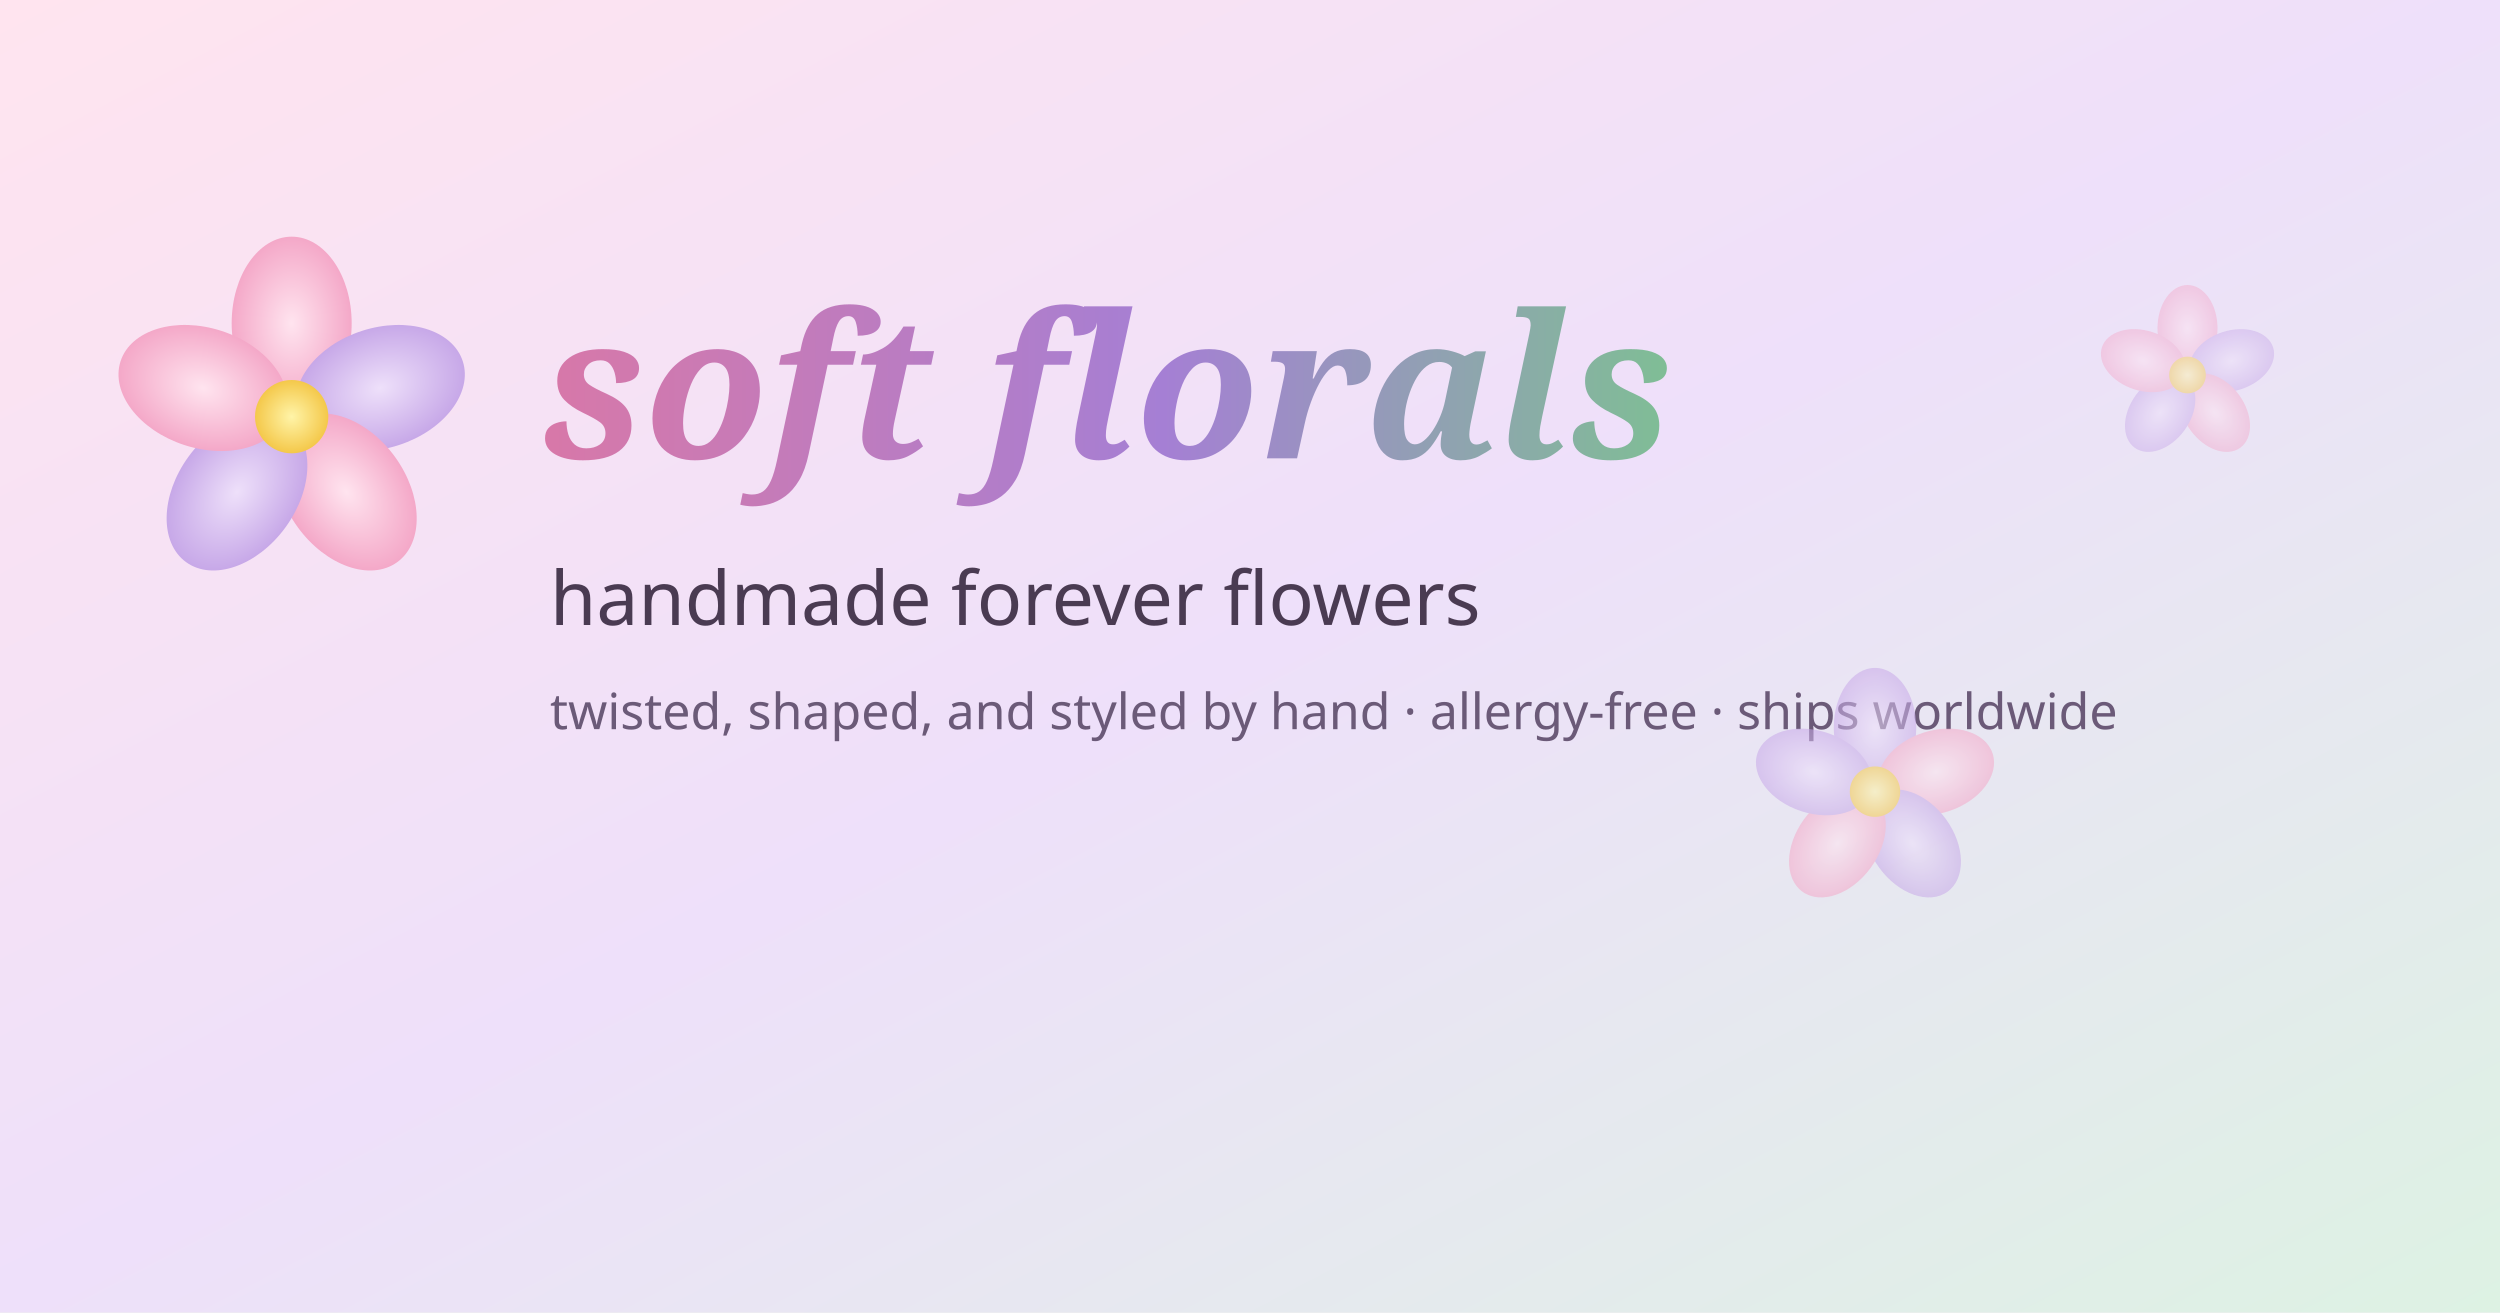
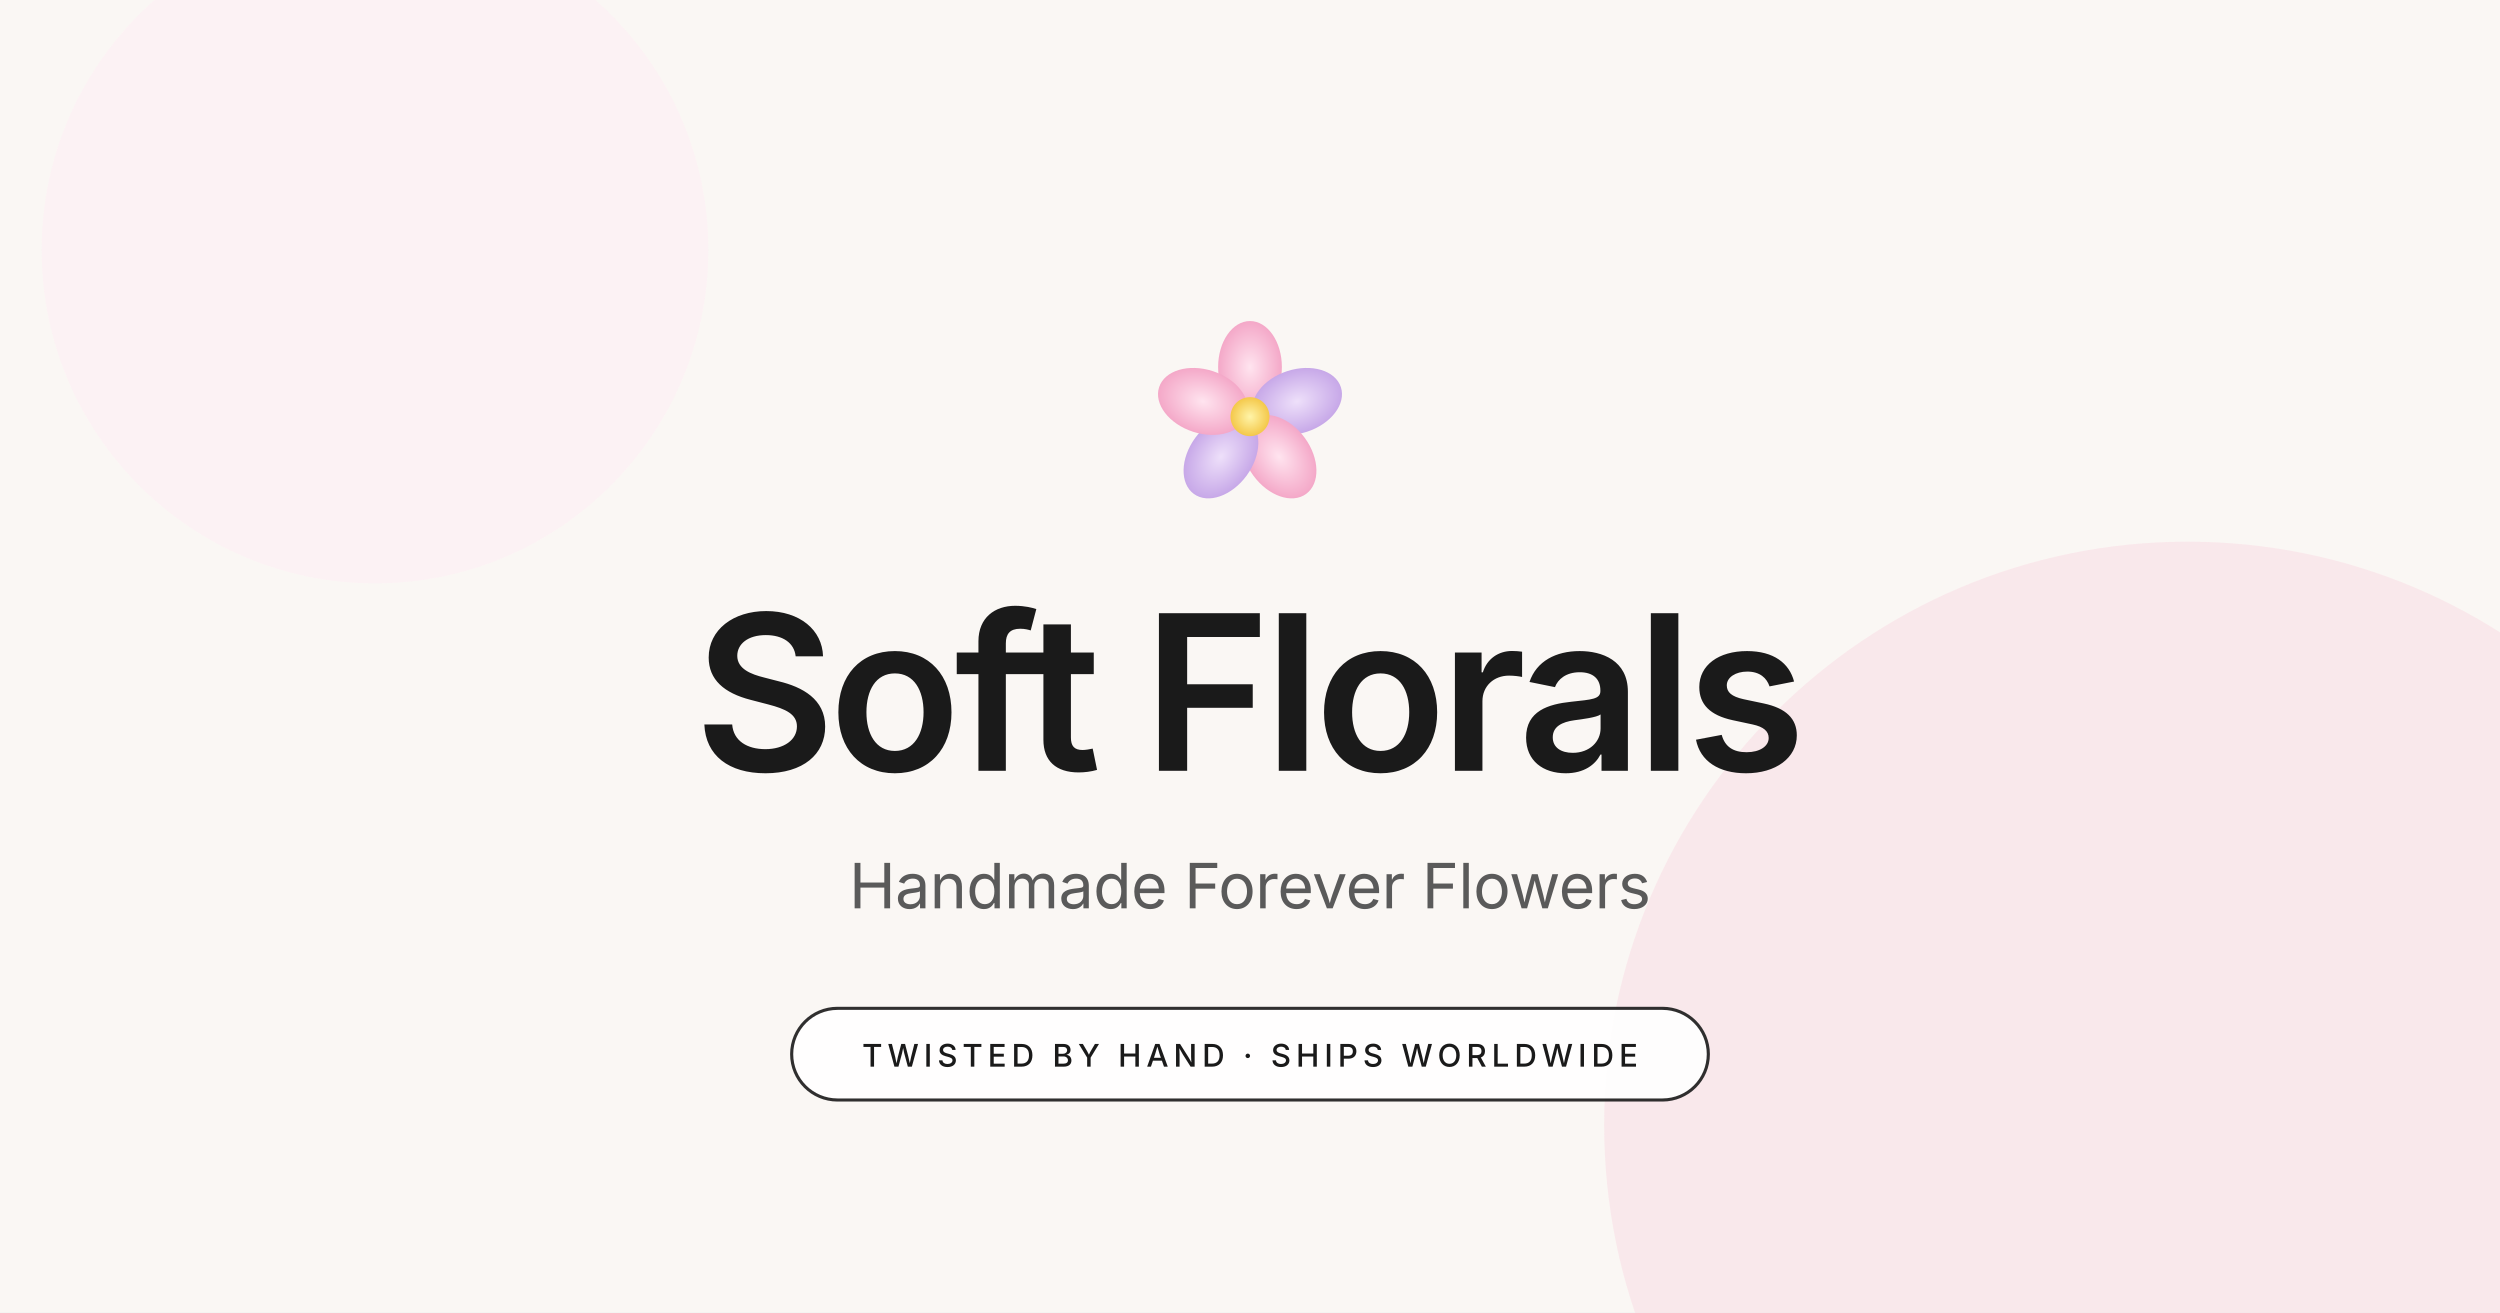
- <svg xmlns="http://www.w3.org/2000/svg" viewBox="0 0 1200 630" fill="none">
+ <svg xmlns="http://www.w3.org/2000/svg" width="1200" height="630" viewBox="0 0 1200 630" fill="none">
  <defs>
-     <linearGradient id="bg" x1="0%" y1="0%" x2="100%" y2="100%">
-       <stop offset="0%" stop-color="#FFE4EF" />
-       <stop offset="50%" stop-color="#EEE0FA" />
-       <stop offset="100%" stop-color="#DDF2E3" />
-     </linearGradient>
-     <radialGradient id="ogp1" cx="50%" cy="50%" r="50%">
+     <radialGradient id="petal" cx="50%" cy="50%" r="50%">
      <stop offset="0%" stop-color="#FFE4EF" />
      <stop offset="100%" stop-color="#F4A8C8" />
    </radialGradient>
-     <radialGradient id="ogp2" cx="50%" cy="50%" r="50%">
+     <radialGradient id="petal2" cx="50%" cy="50%" r="50%">
      <stop offset="0%" stop-color="#EEE0FA" />
      <stop offset="100%" stop-color="#C7A8E8" />
    </radialGradient>
-     <radialGradient id="ogc" cx="50%" cy="50%" r="50%">
+     <radialGradient id="centerg" cx="50%" cy="50%" r="50%">
      <stop offset="0%" stop-color="#FFF4A8" />
      <stop offset="100%" stop-color="#F4C84A" />
    </radialGradient>
-     <linearGradient id="wf" x1="0%" y1="0%" x2="100%" y2="0%">
-       <stop offset="0%" stop-color="#D878A8" />
-       <stop offset="55%" stop-color="#A57FD4" />
-       <stop offset="100%" stop-color="#7FBE95" />
-     </linearGradient>
  </defs>
-   <rect width="1200" height="630" fill="url(#bg)" />
-   <g transform="translate(140 200) scale(3.2)">
-     <ellipse cx="0" cy="-14" rx="9" ry="13" fill="url(#ogp1)" />
-     <ellipse cx="13.3" cy="-4.3" rx="9" ry="13" fill="url(#ogp2)" transform="rotate(72 13.3 -4.3)" />
-     <ellipse cx="8.2" cy="11.3" rx="9" ry="13" fill="url(#ogp1)" transform="rotate(144 8.2 11.3)" />
-     <ellipse cx="-8.2" cy="11.3" rx="9" ry="13" fill="url(#ogp2)" transform="rotate(216 -8.2 11.3)" />
-     <ellipse cx="-13.3" cy="-4.3" rx="9" ry="13" fill="url(#ogp1)" transform="rotate(288 -13.3 -4.3)" />
-     <circle cx="0" cy="0" r="5.5" fill="url(#ogc)" />
+   <rect width="1200" height="630" fill="#FAF7F4" />
+   <circle cx="1050" cy="540" r="280" fill="#F9DEE5" opacity="0.6" />
+   <circle cx="180" cy="120" r="160" fill="#FDF1F4" opacity="0.85" />
+   <g transform="translate(600 200) scale(1.7)">
+     <ellipse cx="0" cy="-14" rx="9" ry="13" fill="url(#petal)" />
+     <ellipse cx="13.3" cy="-4.3" rx="9" ry="13" fill="url(#petal2)" transform="rotate(72 13.3 -4.3)" />
+     <ellipse cx="8.2" cy="11.3" rx="9" ry="13" fill="url(#petal)" transform="rotate(144 8.2 11.3)" />
+     <ellipse cx="-8.2" cy="11.3" rx="9" ry="13" fill="url(#petal2)" transform="rotate(216 -8.2 11.3)" />
+     <ellipse cx="-13.3" cy="-4.3" rx="9" ry="13" fill="url(#petal)" transform="rotate(288 -13.3 -4.3)" />
+     <circle cx="0" cy="0" r="5.5" fill="url(#centerg)" />
  </g>
-   <text x="260" y="220" font-family="Fraunces, Georgia, serif" font-size="96" font-weight="600" font-style="italic" fill="url(#wf)">soft florals</text>
-   <text x="264" y="300" font-family="'Plus Jakarta Sans', system-ui, sans-serif" font-size="36" font-weight="500" fill="#4A3B52">handmade forever flowers</text>
-   <text x="264" y="350" font-family="'Plus Jakarta Sans', system-ui, sans-serif" font-size="24" font-weight="400" fill="#6B5A78">twisted, shaped, and styled by hand · allergy-free · ships worldwide</text>
-   <g transform="translate(900 380) scale(2.2)" opacity="0.55">
-     <ellipse cx="0" cy="-14" rx="9" ry="13" fill="url(#ogp2)" />
-     <ellipse cx="13.3" cy="-4.3" rx="9" ry="13" fill="url(#ogp1)" transform="rotate(72 13.3 -4.3)" />
-     <ellipse cx="8.2" cy="11.3" rx="9" ry="13" fill="url(#ogp2)" transform="rotate(144 8.2 11.3)" />
-     <ellipse cx="-8.2" cy="11.3" rx="9" ry="13" fill="url(#ogp1)" transform="rotate(216 -8.2 11.3)" />
-     <ellipse cx="-13.3" cy="-4.3" rx="9" ry="13" fill="url(#ogp2)" transform="rotate(288 -13.3 -4.3)" />
-     <circle cx="0" cy="0" r="5.5" fill="url(#ogc)" />
-   </g>
-   <g transform="translate(1050 180) scale(1.6)" opacity="0.45">
-     <ellipse cx="0" cy="-14" rx="9" ry="13" fill="url(#ogp1)" />
-     <ellipse cx="13.3" cy="-4.3" rx="9" ry="13" fill="url(#ogp2)" transform="rotate(72 13.3 -4.3)" />
-     <ellipse cx="8.2" cy="11.3" rx="9" ry="13" fill="url(#ogp1)" transform="rotate(144 8.2 11.3)" />
-     <ellipse cx="-8.2" cy="11.3" rx="9" ry="13" fill="url(#ogp2)" transform="rotate(216 -8.2 11.3)" />
-     <ellipse cx="-13.3" cy="-4.3" rx="9" ry="13" fill="url(#ogp1)" transform="rotate(288 -13.3 -4.3)" />
-     <circle cx="0" cy="0" r="5.5" fill="url(#ogc)" />
-   </g>
+   <text x="600" y="370" text-anchor="middle" font-family="'Inter', system-ui, -apple-system, 'Helvetica Neue', sans-serif" font-size="104" font-weight="600" letter-spacing="-3" fill="#1A1A1A">Soft Florals</text>
+   <text x="600" y="436" text-anchor="middle" font-family="'Inter', system-ui, -apple-system, 'Helvetica Neue', sans-serif" font-size="30" font-weight="400" letter-spacing="-0.2" fill="#5A5A5A">Handmade Forever Flowers</text>
+   <rect x="380" y="484" width="440" height="44" rx="22" fill="#FFFFFF" stroke="#1A1A1A" stroke-width="1.5" opacity="0.9" />
+   <text x="600" y="512" text-anchor="middle" font-family="'Inter', system-ui, -apple-system, 'Helvetica Neue', sans-serif" font-size="15" font-weight="500" letter-spacing="2.4" fill="#1A1A1A">TWISTED BY HAND · SHIPS WORLDWIDE</text>
</svg>
